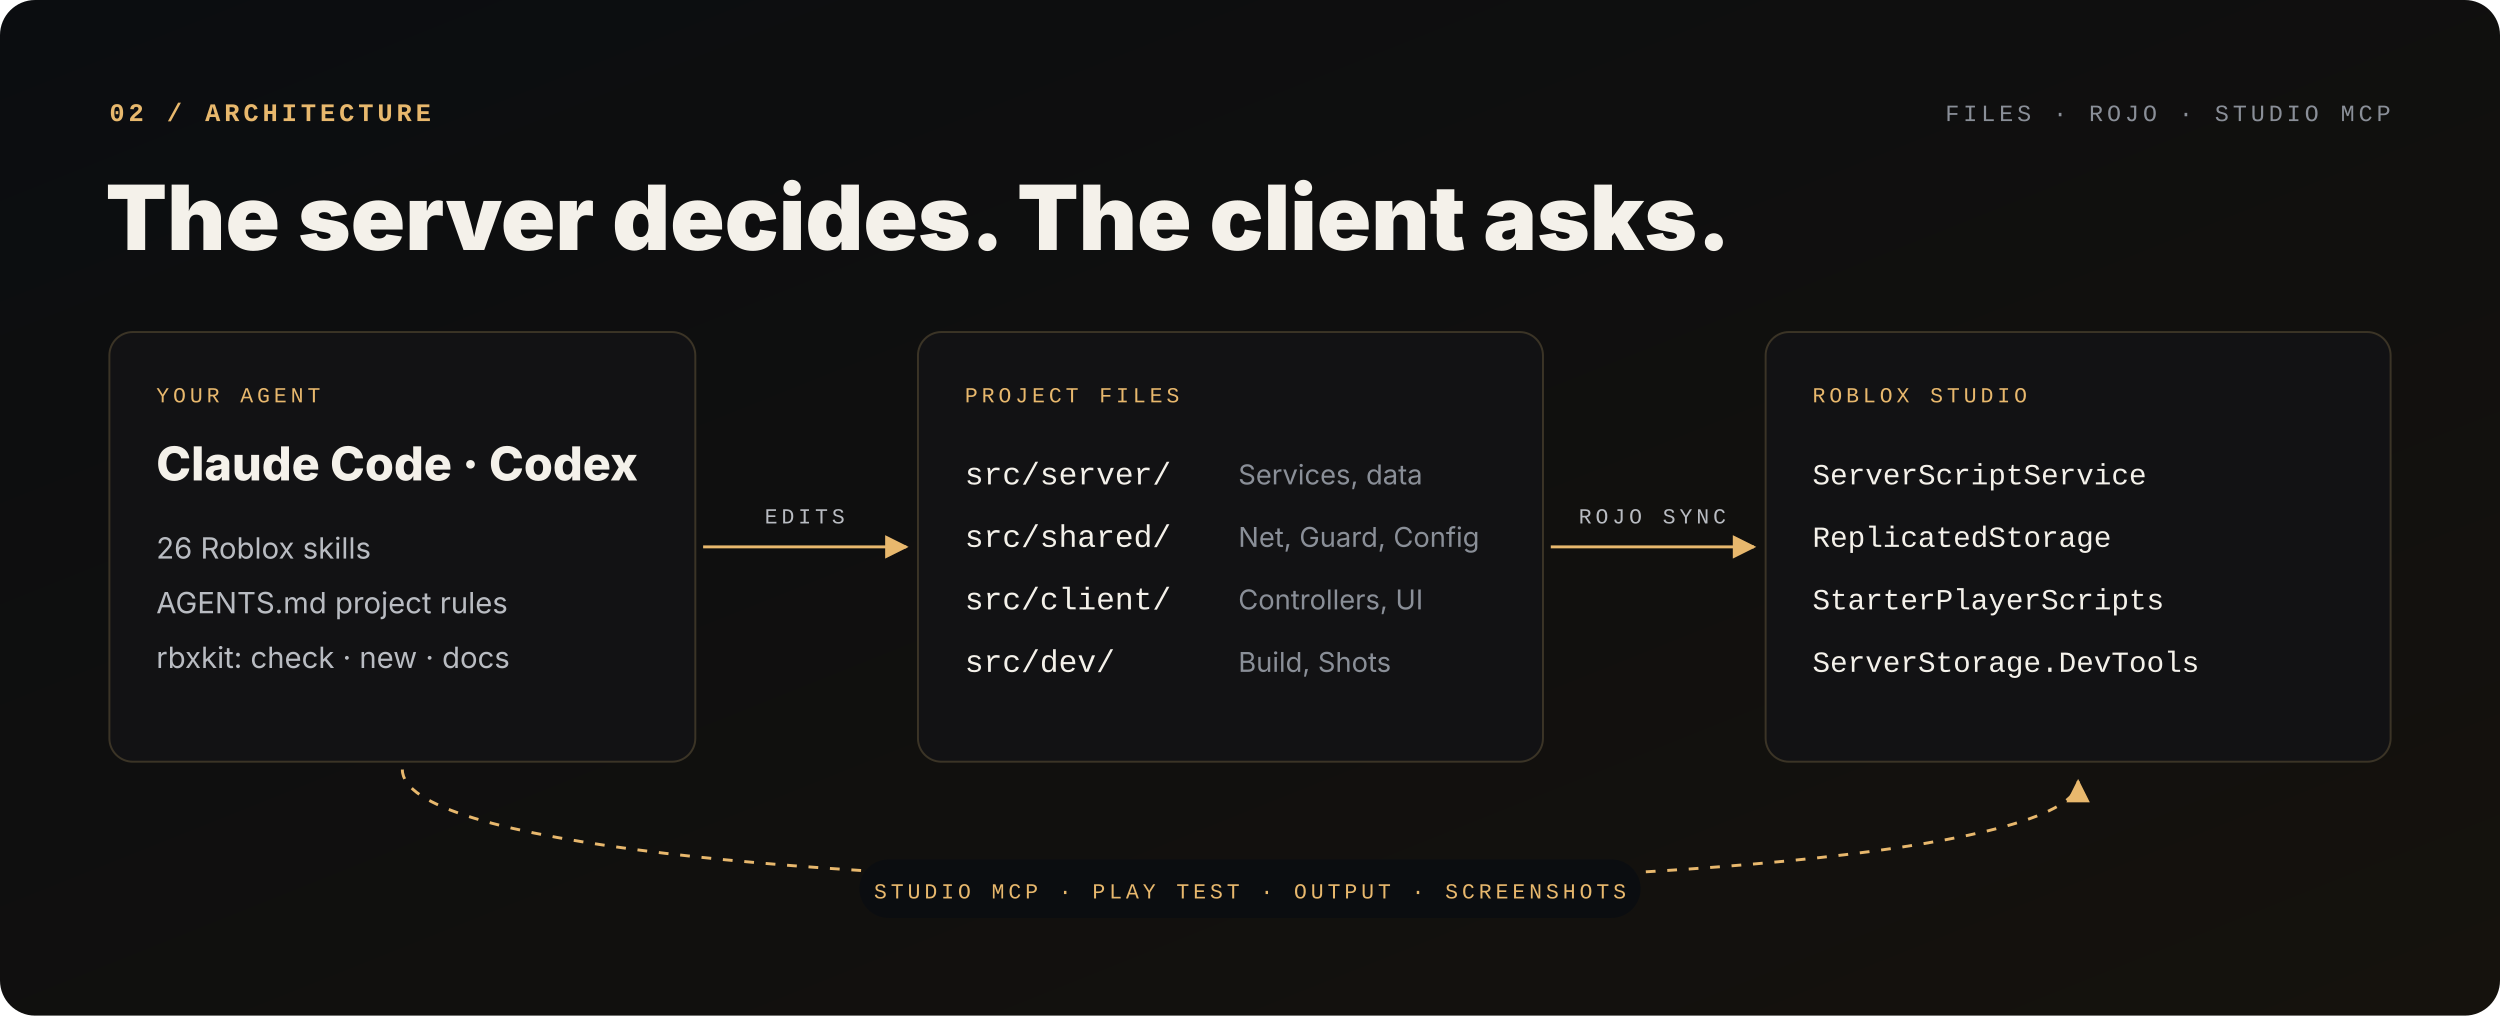
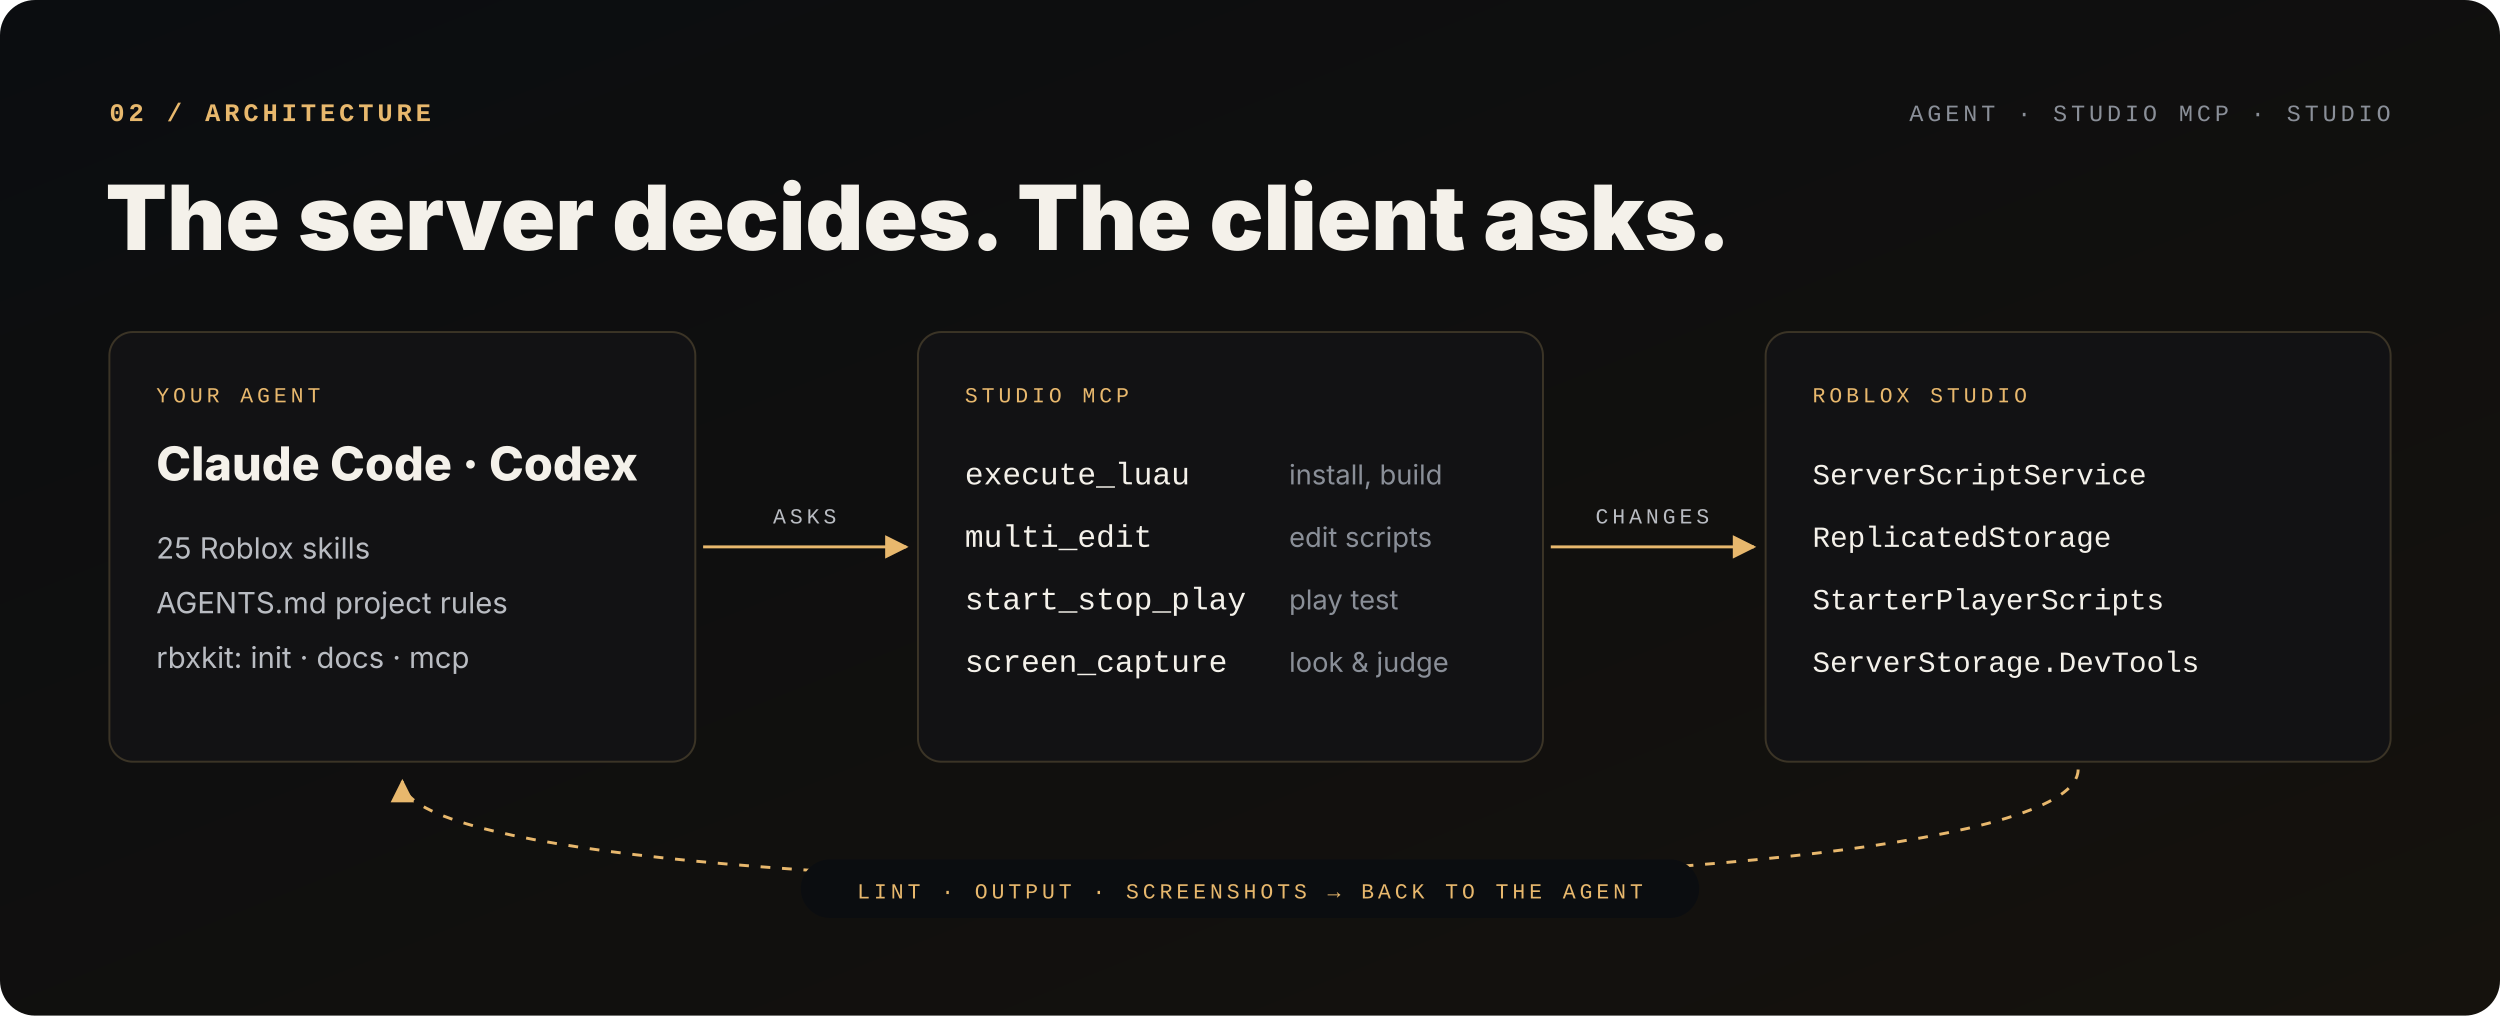
- <svg xmlns="http://www.w3.org/2000/svg" width="1280" height="520" viewBox="0 0 1280 520" role="img" aria-label="Architecture: agent edits files, Rojo syncs to Studio, Studio MCP verifies">
+ <svg xmlns="http://www.w3.org/2000/svg" width="1280" height="520" viewBox="0 0 1280 520" role="img" aria-label="Architecture: your agent works in Roblox Studio through the Studio MCP">
  <defs>
    <linearGradient id="bg" x1="0" y1="0" x2="1" y2="1">
      <stop offset="0" stop-color="#0B0D10" />
      <stop offset="1" stop-color="#15120D" />
    </linearGradient>
    <marker id="arrow" viewBox="0 0 10 10" refX="9" refY="5" markerWidth="8" markerHeight="8" orient="auto">
      <path d="M0 0 L10 5 L0 10 Z" fill="#E8B86D" />
    </marker>
  </defs>
  <style>
    .mono { font-family: ui-monospace, SFMono-Regular, Menlo, Consolas, "Liberation Mono", monospace; letter-spacing: 2px; }
    .code { font-family: ui-monospace, SFMono-Regular, Menlo, Consolas, "Liberation Mono", monospace; }
    .sans { font-family: "Inter", "Segoe UI", "Helvetica Neue", Arial, sans-serif; }
  </style>
  <rect width="1280" height="520" rx="18" fill="url(#bg)" />
  <text x="56" y="62" class="mono" font-size="13" font-weight="700" fill="#E8B86D">02 / ARCHITECTURE</text>
-   <text x="1224" y="62" class="mono" font-size="12" fill="#8A8F98" text-anchor="end">FILES · ROJO · STUDIO MCP</text>
+   <text x="1224" y="62" class="mono" font-size="12" fill="#8A8F98" text-anchor="end">AGENT · STUDIO MCP · STUDIO</text>
  <text x="54" y="128" class="sans" font-size="46" font-weight="900" fill="#F4F1EA">The server decides. The client asks.</text>
  <g transform="translate(56 170)">
    <rect width="300" height="220" rx="12" fill="#121214" stroke="#3B3426" />
    <text x="24" y="36" class="mono" font-size="11" fill="#E8B86D">YOUR AGENT</text>
    <text x="24" y="76" class="sans" font-size="24" font-weight="800" fill="#F4F1EA">Claude Code · Codex</text>
-     <text x="24" y="116" class="sans" font-size="15" fill="#B9BCC2">26 Roblox skills</text>
+     <text x="24" y="116" class="sans" font-size="15" fill="#B9BCC2">25 Roblox skills</text>
    <text x="24" y="144" class="sans" font-size="15" fill="#B9BCC2">AGENTS.md project rules</text>
-     <text x="24" y="172" class="sans" font-size="15" fill="#B9BCC2">rbxkit: check · new · docs</text>
+     <text x="24" y="172" class="sans" font-size="15" fill="#B9BCC2">rbxkit: init · docs · mcp</text>
  </g>
  <g transform="translate(470 170)">
    <rect width="320" height="220" rx="12" fill="#121214" stroke="#3B3426" />
-     <text x="24" y="36" class="mono" font-size="11" fill="#E8B86D">PROJECT FILES</text>
-     <text x="24" y="78" class="code" font-size="16" fill="#F4F1EA">src/server/</text>
-     <text x="24" y="110" class="code" font-size="16" fill="#F4F1EA">src/shared/</text>
-     <text x="24" y="142" class="code" font-size="16" fill="#F4F1EA">src/client/</text>
-     <text x="24" y="174" class="code" font-size="16" fill="#F4F1EA">src/dev/</text>
-     <text x="164" y="78" class="sans" font-size="14" fill="#8A8F98">Services, data</text>
-     <text x="164" y="110" class="sans" font-size="14" fill="#8A8F98">Net, Guard, Config</text>
-     <text x="164" y="142" class="sans" font-size="14" fill="#8A8F98">Controllers, UI</text>
-     <text x="164" y="174" class="sans" font-size="14" fill="#8A8F98">Build, Shots</text>
+     <text x="24" y="36" class="mono" font-size="11" fill="#E8B86D">STUDIO MCP</text>
+     <text x="24" y="78" class="code" font-size="16" fill="#F4F1EA">execute_luau</text>
+     <text x="24" y="110" class="code" font-size="16" fill="#F4F1EA">multi_edit</text>
+     <text x="24" y="142" class="code" font-size="16" fill="#F4F1EA">start_stop_play</text>
+     <text x="24" y="174" class="code" font-size="16" fill="#F4F1EA">screen_capture</text>
+     <text x="190" y="78" class="sans" font-size="14" fill="#8A8F98">install, build</text>
+     <text x="190" y="110" class="sans" font-size="14" fill="#8A8F98">edit scripts</text>
+     <text x="190" y="142" class="sans" font-size="14" fill="#8A8F98">play test</text>
+     <text x="190" y="174" class="sans" font-size="14" fill="#8A8F98">look &amp; judge</text>
  </g>
  <g transform="translate(904 170)">
    <rect width="320" height="220" rx="12" fill="#121214" stroke="#3B3426" />
    <text x="24" y="36" class="mono" font-size="11" fill="#E8B86D">ROBLOX STUDIO</text>
    <text x="24" y="78" class="code" font-size="15" fill="#F4F1EA">ServerScriptService</text>
    <text x="24" y="110" class="code" font-size="15" fill="#F4F1EA">ReplicatedStorage</text>
    <text x="24" y="142" class="code" font-size="15" fill="#F4F1EA">StarterPlayerScripts</text>
    <text x="24" y="174" class="code" font-size="15" fill="#F4F1EA">ServerStorage.DevTools</text>
  </g>
  <g stroke="#E8B86D" stroke-width="1.5" fill="none">
    <line x1="360" y1="280" x2="464" y2="280" marker-end="url(#arrow)" />
    <line x1="794" y1="280" x2="898" y2="280" marker-end="url(#arrow)" />
-     <path d="M206 394 C 206 470, 1064 470, 1064 400" stroke-dasharray="5 6" marker-end="url(#arrow)" />
+     <path d="M1064 394 C 1064 470, 206 470, 206 400" stroke-dasharray="5 6" marker-end="url(#arrow)" />
  </g>
-   <text x="412" y="268" class="mono" font-size="11" fill="#B9BCC2" text-anchor="middle">EDITS</text>
-   <text x="846" y="268" class="mono" font-size="11" fill="#B9BCC2" text-anchor="middle">ROJO SYNC</text>
-   <rect x="440" y="440" width="400" height="30" rx="15" fill="#0B0D10" />
-   <text x="640" y="460" class="mono" font-size="11" fill="#E8B86D" text-anchor="middle">STUDIO MCP · PLAY TEST · OUTPUT · SCREENSHOTS</text>
+   <text x="412" y="268" class="mono" font-size="11" fill="#B9BCC2" text-anchor="middle">ASKS</text>
+   <text x="846" y="268" class="mono" font-size="11" fill="#B9BCC2" text-anchor="middle">CHANGES</text>
+   <rect x="410" y="440" width="460" height="30" rx="15" fill="#0B0D10" />
+   <text x="640" y="460" class="mono" font-size="11" fill="#E8B86D" text-anchor="middle">LINT · OUTPUT · SCREENSHOTS → BACK TO THE AGENT</text>
</svg>
